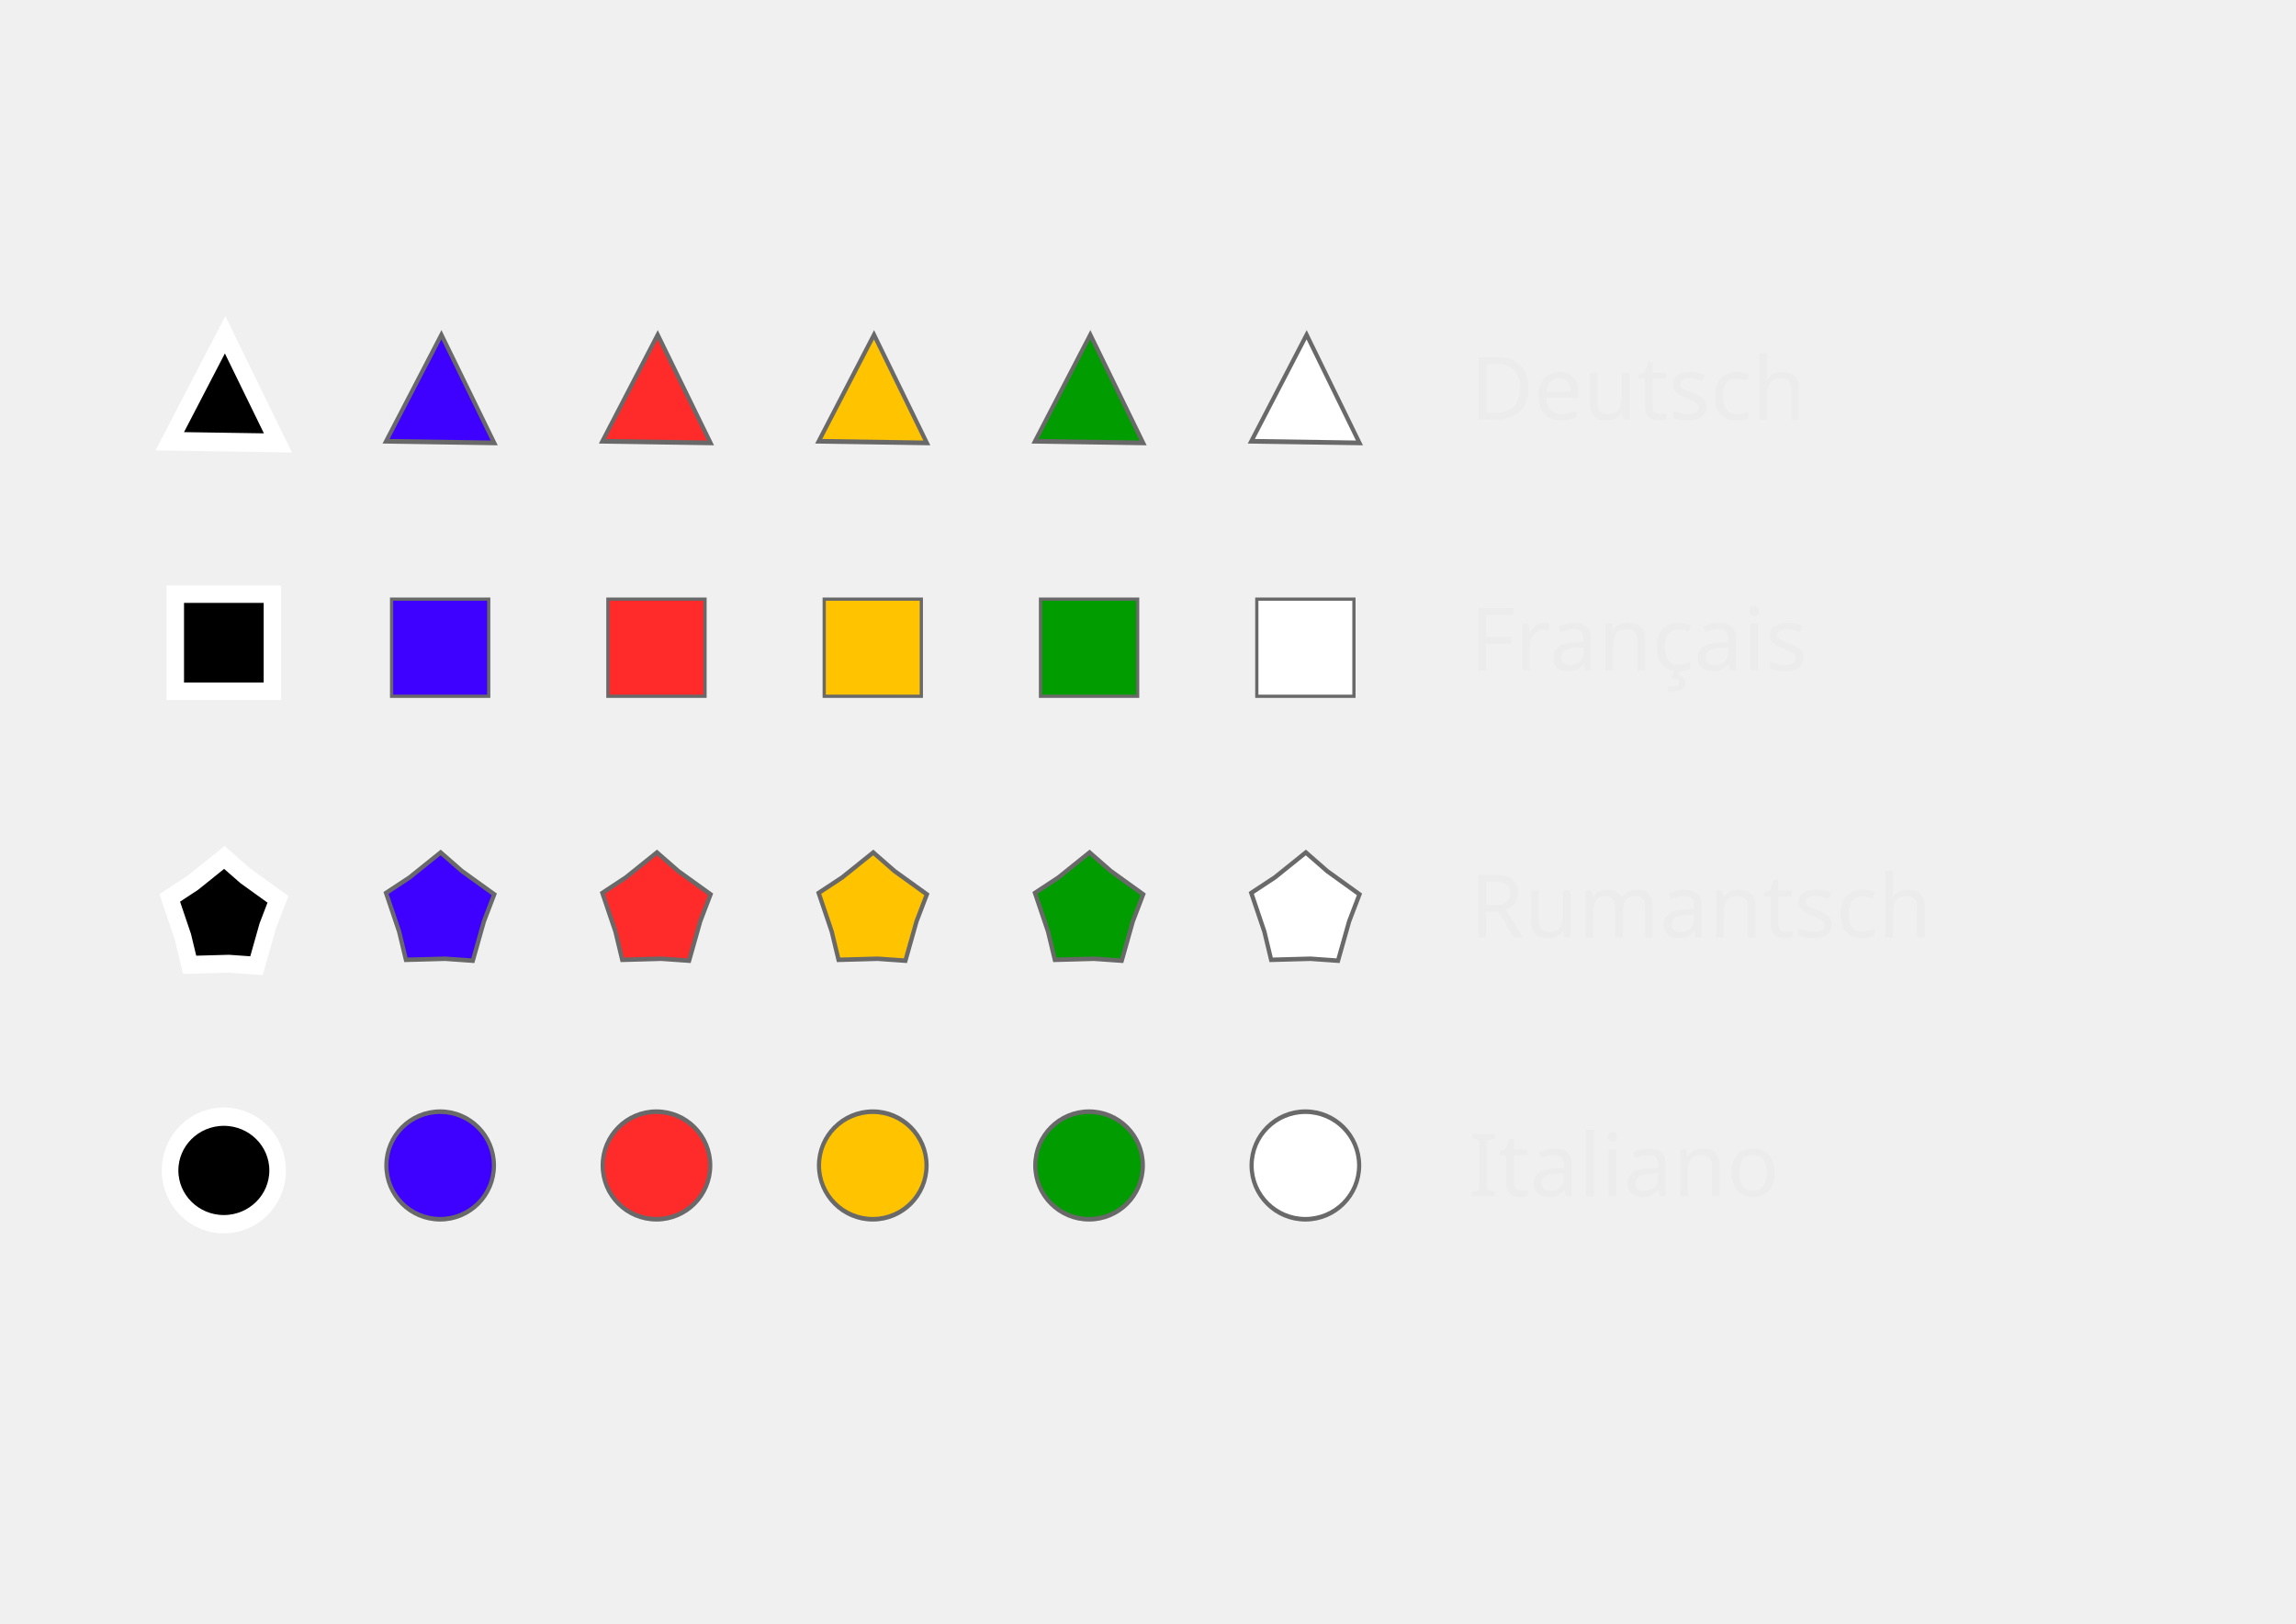
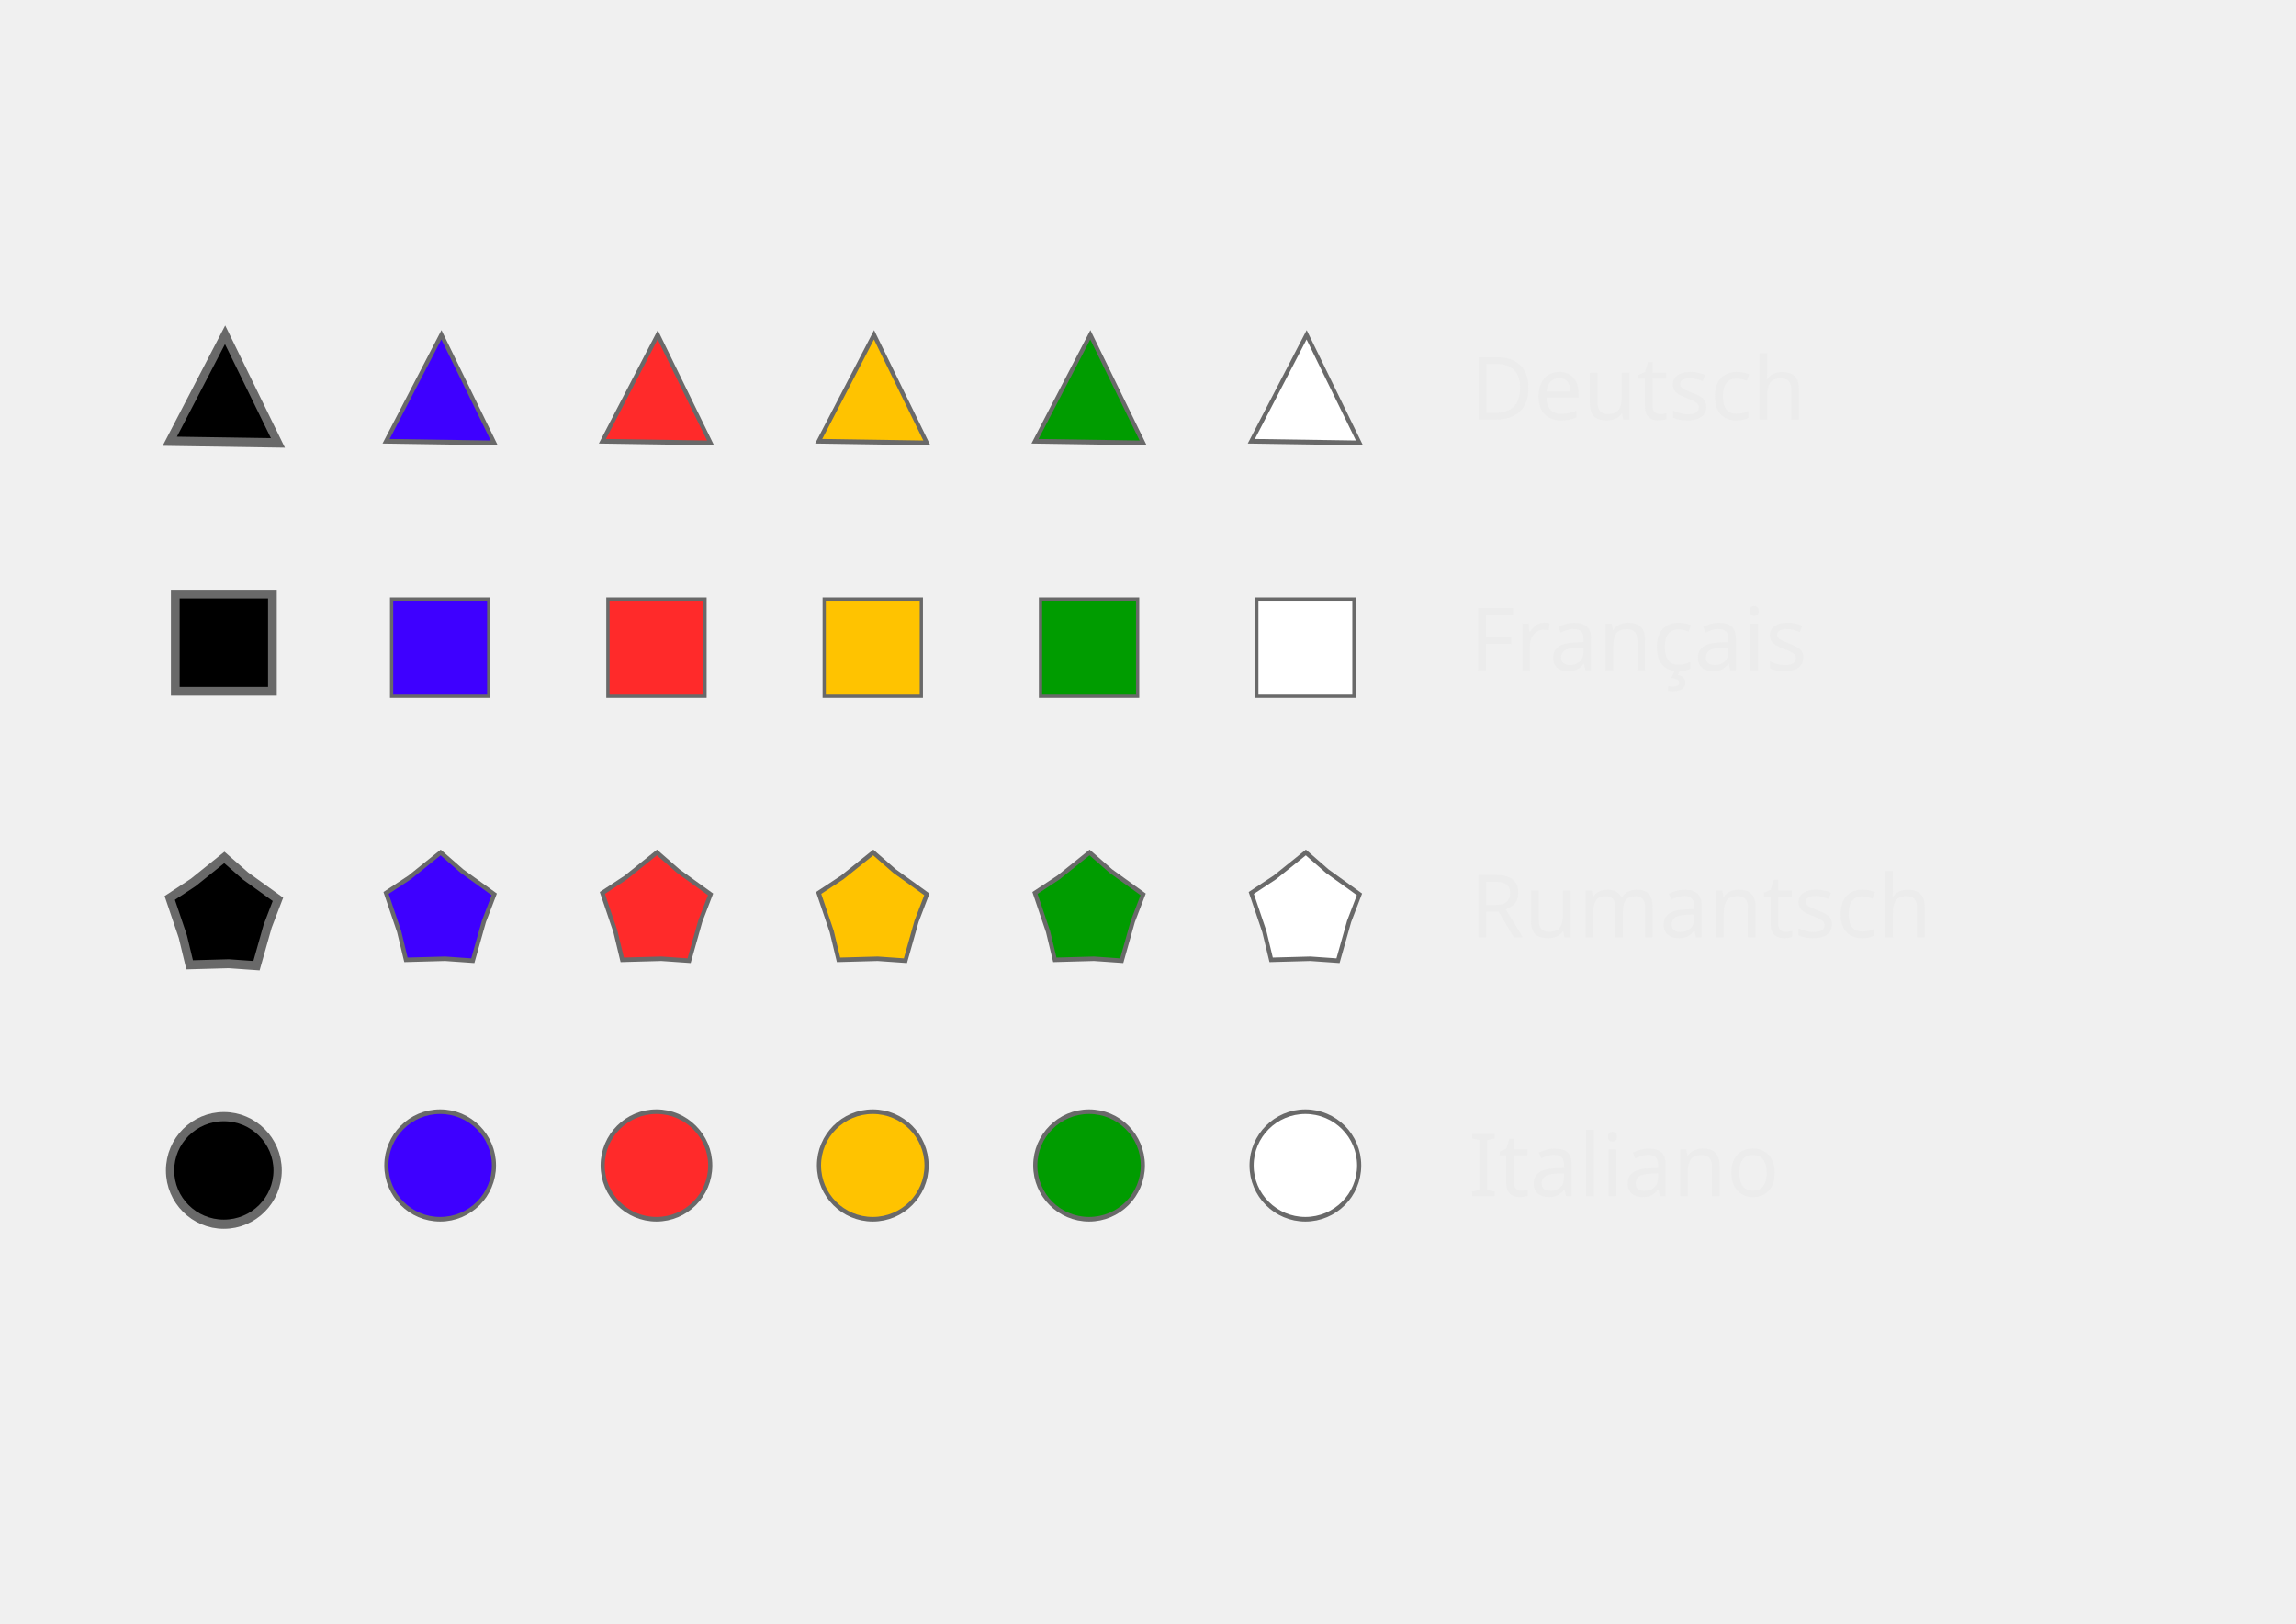
<svg xmlns="http://www.w3.org/2000/svg" width="1052.362" height="744.094" id="svg2" version="1.1">
  <defs id="defs4" />
  <g id="layer1" transform="translate(0,-308.2677)">
    <text xml:space="preserve" style="font-size:40px;font-style:normal;font-weight:normal;line-height:125%;letter-spacing:0px;word-spacing:0px;fill:#ececec;fill-opacity:1;stroke:none;font-family:Sans" x="673.773" y="500.539" id="text3993">
      <tspan id="tspan3995" x="673.773" y="500.539">Deutsch</tspan>
    </text>
    <path style="fill:#3e00ff;fill-opacity:1;stroke:#696969;stroke-width:9.118;stroke-miterlimit:4;stroke-opacity:1;stroke-dasharray:none" id="path3767" d="m -717.143,372.362 -241.859,-3.22 123.718,-207.846 z" transform="matrix(0.2049181,0,0,0.2348142,373.4805,423.8021)" />
    <path transform="matrix(0.2049181,0,0,0.2348142,472.6228,423.8021)" d="m -717.143,372.362 -241.859,-3.22 123.718,-207.846 z" id="path3771" style="fill:#ff2a2a;fill-opacity:1;stroke:#696969;stroke-width:9.118;stroke-miterlimit:4;stroke-opacity:1;stroke-dasharray:none" />
    <path style="fill:#ffc300;fill-opacity:1;stroke:#696969;stroke-width:9.118;stroke-miterlimit:4;stroke-opacity:1;stroke-dasharray:none" id="path3773" d="m -717.143,372.362 -241.859,-3.22 123.718,-207.846 z" transform="matrix(0.2049181,0,0,0.2348142,571.765,423.8021)" />
    <path transform="matrix(0.2049181,0,0,0.2348142,670.9073,423.8021)" d="m -717.143,372.362 -241.859,-3.22 123.718,-207.846 z" id="path3775" style="fill:#009c00;fill-opacity:1;stroke:#696969;stroke-width:9.118;stroke-miterlimit:4;stroke-opacity:1;stroke-dasharray:none" />
    <path style="fill:#ffffff;fill-opacity:1;stroke:#696969;stroke-width:9.118;stroke-miterlimit:4;stroke-opacity:1;stroke-dasharray:none" id="path3777" d="m -717.143,372.362 -241.859,-3.22 123.718,-207.846 z" transform="matrix(0.2049181,0,0,0.2348142,770.0495,423.8021)" />
    <rect style="fill:#3e00ff;fill-opacity:1;fill-rule:evenodd;stroke:#696969;stroke-width:1.484;stroke-linecap:butt;stroke-linejoin:miter;stroke-miterlimit:4;stroke-opacity:1;stroke-dasharray:none" id="rect2985" width="44.516" height="44.516" x="179.486" y="582.834" />
    <rect y="582.834" x="278.629" height="44.516" width="44.516" id="rect3755" style="fill:#ff2a2a;fill-rule:evenodd;stroke:#696969;stroke-width:1.484;stroke-linecap:butt;stroke-linejoin:miter;stroke-miterlimit:4;stroke-opacity:1;stroke-dasharray:none" />
    <rect style="fill:#ffc300;fill-opacity:1;fill-rule:evenodd;stroke:#696969;stroke-width:1.484;stroke-linecap:butt;stroke-linejoin:miter;stroke-miterlimit:4;stroke-opacity:1;stroke-dasharray:none" id="rect3757" width="44.516" height="44.516" x="377.771" y="582.834" />
    <rect y="582.834" x="476.913" height="44.516" width="44.516" id="rect3759" style="fill:#009c00;fill-opacity:1;fill-rule:evenodd;stroke:#696969;stroke-width:1.484;stroke-linecap:butt;stroke-linejoin:miter;stroke-miterlimit:4;stroke-opacity:1;stroke-dasharray:none" />
    <rect style="fill:#ffffff;fill-opacity:1;fill-rule:evenodd;stroke:#696969;stroke-width:1.484;stroke-linecap:butt;stroke-linejoin:miter;stroke-miterlimit:4;stroke-opacity:1;stroke-dasharray:none" id="rect3761" width="44.516" height="44.516" x="576.055" y="582.834" />
    <text xml:space="preserve" style="font-size:40px;font-style:normal;font-weight:normal;line-height:125%;letter-spacing:0px;word-spacing:0px;fill:#ececec;fill-opacity:1;stroke:none;font-family:Sans" x="673.578" y="615.493" id="text3997">
      <tspan id="tspan3999" x="673.578" y="615.493">Français</tspan>
    </text>
    <path style="fill:#3e00ff;fill-opacity:1;stroke:#696969;stroke-width:9.871;stroke-miterlimit:4;stroke-opacity:1;stroke-dasharray:none" id="path3763" d="m 14.286,492.362 81.214,-40.353 40.533,49.926 63.475,64.769 -34.957,53.977 -41.985,80.383 -62.137,-16.567 -89.423,-15.09 -3.446,-64.216 -13.282,-89.709 z" transform="matrix(0.1942845,-0.03987804,0.0380787,0.2034651,166.2011,610.7703)" />
    <path transform="matrix(0.1942845,-0.03987804,0.0380787,0.2034651,265.3433,610.7703)" d="m 14.286,492.362 81.214,-40.353 40.533,49.926 63.475,64.769 -34.957,53.977 -41.985,80.383 -62.137,-16.567 -89.423,-15.09 -3.446,-64.216 -13.282,-89.709 z" id="path3779" style="fill:#ff2a2a;fill-opacity:1;stroke:#696969;stroke-width:9.871;stroke-miterlimit:4;stroke-opacity:1;stroke-dasharray:none" />
    <path style="fill:#ffc300;fill-opacity:1;stroke:#696969;stroke-width:9.871;stroke-miterlimit:4;stroke-opacity:1;stroke-dasharray:none" id="path3781" d="m 14.286,492.362 81.214,-40.353 40.533,49.926 63.475,64.769 -34.957,53.977 -41.985,80.383 -62.137,-16.567 -89.423,-15.09 -3.446,-64.216 -13.282,-89.709 z" transform="matrix(0.1942845,-0.03987804,0.0380787,0.2034651,364.4856,610.7703)" />
    <path transform="matrix(0.1942845,-0.03987804,0.0380787,0.2034651,463.6279,610.7703)" d="m 14.286,492.362 81.214,-40.353 40.533,49.926 63.475,64.769 -34.957,53.977 -41.985,80.383 -62.137,-16.567 -89.423,-15.09 -3.446,-64.216 -13.282,-89.709 z" id="path3783" style="fill:#009c00;fill-opacity:1;stroke:#696969;stroke-width:9.871;stroke-miterlimit:4;stroke-opacity:1;stroke-dasharray:none" />
    <path style="fill:#ffffff;fill-opacity:1;stroke:#696969;stroke-width:9.871;stroke-miterlimit:4;stroke-opacity:1;stroke-dasharray:none" id="path3785" d="m 14.286,492.362 81.214,-40.353 40.533,49.926 63.475,64.769 -34.957,53.977 -41.985,80.383 -62.137,-16.567 -89.423,-15.09 -3.446,-64.216 -13.282,-89.709 z" transform="matrix(0.1942845,-0.03987804,0.0380787,0.2034651,562.7701,610.7703)" />
    <text xml:space="preserve" style="font-size:40px;font-style:normal;font-weight:normal;line-height:125%;letter-spacing:0px;word-spacing:0px;fill:#ececec;fill-opacity:1;stroke:none;font-family:Sans" x="673.714" y="737.809" id="text4001">
      <tspan id="tspan4003" x="673.714" y="737.809">Rumantsch</tspan>
    </text>
    <path style="fill:#3e00ff;fill-opacity:1;stroke:#696969;stroke-width:5.73;stroke-miterlimit:4;stroke-opacity:1;stroke-dasharray:none" id="path3769" d="m -654.286,533.791 c 0,37.082 -33.259,67.143 -74.286,67.143 -41.027,0 -74.286,-30.061 -74.286,-67.143 0,-37.082 33.259,-67.143 74.286,-67.143 41.027,0 74.286,30.061 74.286,67.143 z" transform="matrix(0.3318398,0,0,0.3671419,443.5133,646.3853)" />
    <path transform="matrix(0.3318398,0,0,0.3671419,542.6556,646.3853)" d="m -654.286,533.791 c 0,37.082 -33.259,67.143 -74.286,67.143 -41.027,0 -74.286,-30.061 -74.286,-67.143 0,-37.082 33.259,-67.143 74.286,-67.143 41.027,0 74.286,30.061 74.286,67.143 z" id="path3787" style="fill:#ff2a2a;fill-opacity:1;stroke:#696969;stroke-width:5.73;stroke-miterlimit:4;stroke-opacity:1;stroke-dasharray:none" />
    <path style="fill:#ffc300;fill-opacity:1;stroke:#696969;stroke-width:5.73;stroke-miterlimit:4;stroke-opacity:1;stroke-dasharray:none" id="path3789" d="m -654.286,533.791 c 0,37.082 -33.259,67.143 -74.286,67.143 -41.027,0 -74.286,-30.061 -74.286,-67.143 0,-37.082 33.259,-67.143 74.286,-67.143 41.027,0 74.286,30.061 74.286,67.143 z" transform="matrix(0.3318398,0,0,0.3671419,641.7978,646.3853)" />
    <path transform="matrix(0.3318398,0,0,0.3671419,740.9401,646.3853)" d="m -654.286,533.791 c 0,37.082 -33.259,67.143 -74.286,67.143 -41.027,0 -74.286,-30.061 -74.286,-67.143 0,-37.082 33.259,-67.143 74.286,-67.143 41.027,0 74.286,30.061 74.286,67.143 z" id="path3791" style="fill:#009c00;fill-opacity:1;stroke:#696969;stroke-width:5.73;stroke-miterlimit:4;stroke-opacity:1;stroke-dasharray:none" />
    <path style="fill:#ffffff;fill-opacity:1;stroke:#696969;stroke-width:5.73;stroke-miterlimit:4;stroke-opacity:1;stroke-dasharray:none;marker-start:none" id="path3793" d="m -654.286,533.791 c 0,37.082 -33.259,67.143 -74.286,67.143 -41.027,0 -74.286,-30.061 -74.286,-67.143 0,-37.082 33.259,-67.143 74.286,-67.143 41.027,0 74.286,30.061 74.286,67.143 z" transform="matrix(0.3318398,0,0,0.3671419,840.0823,646.3853)" />
    <text xml:space="preserve" style="font-size:40px;font-style:normal;font-weight:normal;line-height:125%;letter-spacing:0px;word-spacing:0px;fill:#ececec;fill-opacity:1;stroke:none;font-family:Sans" x="673.128" y="856.444" id="text4005">
      <tspan x="673.128" y="856.444" id="tspan4009">Italiano</tspan>
    </text>
    <rect style="fill:none;fill-rule:evenodd;stroke:none;stroke-width:1px;stroke-linecap:butt;stroke-linejoin:miter;stroke-opacity:1" id="rect3018" width="839.592" height="536.406" x="103.006" y="85.248" transform="translate(0,308.2677)" />
-     <path transform="matrix(0.2049181,0,0,0.2348142,274.3383,423.8021)" d="m -717.143,372.362 -241.859,-3.22 123.718,-207.846 z" id="path3084" style="fill:#000000;fill-opacity:1;stroke:#ffffff;stroke-width:36.47;stroke-miterlimit:4;stroke-opacity:1;stroke-dasharray:none" />
-     <rect y="580.554" x="80.344" height="44.516" width="44.516" id="rect3086" style="fill:#000000;fill-opacity:1;fill-rule:evenodd;stroke:#ffffff;stroke-width:8;stroke-linecap:butt;stroke-linejoin:miter;stroke-miterlimit:4;stroke-opacity:1;stroke-dasharray:none" />
-     <path transform="matrix(0.1942845,-0.03987804,0.0380787,0.2034651,67.05884,613.0511)" d="m 14.286,492.362 81.214,-40.353 40.533,49.926 63.475,64.769 -34.957,53.977 -41.985,80.383 -62.137,-16.567 -89.423,-15.09 -3.446,-64.216 -13.282,-89.709 z" id="path3088" style="fill:#000000;fill-opacity:1;stroke:#ffffff;stroke-width:39.486;stroke-miterlimit:4;stroke-opacity:1;stroke-dasharray:none" />
-     <path transform="matrix(0.3318398,0,0,0.3671419,344.3711,648.6661)" d="m -654.286,533.791 c 0,37.082 -33.259,67.143 -74.286,67.143 -41.027,0 -74.286,-30.061 -74.286,-67.143 0,-37.082 33.259,-67.143 74.286,-67.143 41.027,0 74.286,30.061 74.286,67.143 z" id="path3090" style="fill:#000000;fill-opacity:1;stroke:#ffffff;stroke-width:22.92;stroke-miterlimit:4;stroke-opacity:1;stroke-dasharray:none" />
+     <path transform="matrix(0.2049181,0,0,0.2348142,274.3383,423.8021)" d="m -717.143,372.362 -241.859,-3.22 123.718,-207.846 z" id="path3084" style="fill:#000000;fill-opacity:1;stroke:#696969;stroke-width:18.235;stroke-miterlimit:4;stroke-opacity:1;stroke-dasharray:none" />
+     <rect y="580.554" x="80.344" height="44.516" width="44.516" id="rect3086" style="fill:#000000;fill-opacity:1;fill-rule:evenodd;stroke:#696969;stroke-width:4;stroke-linecap:butt;stroke-linejoin:miter;stroke-miterlimit:4;stroke-opacity:1;stroke-dasharray:none" />
+     <path transform="matrix(0.1942845,-0.03987804,0.0380787,0.2034651,67.05884,613.0511)" d="m 14.286,492.362 81.214,-40.353 40.533,49.926 63.475,64.769 -34.957,53.977 -41.985,80.383 -62.137,-16.567 -89.423,-15.09 -3.446,-64.216 -13.282,-89.709 z" id="path3088" style="fill:#000000;fill-opacity:1;stroke:#696969;stroke-width:19.743;stroke-miterlimit:4;stroke-opacity:1;stroke-dasharray:none" />
+     <path transform="matrix(0.3318398,0,0,0.3671419,344.3711,648.6661)" d="m -654.286,533.791 c 0,37.082 -33.259,67.143 -74.286,67.143 -41.027,0 -74.286,-30.061 -74.286,-67.143 0,-37.082 33.259,-67.143 74.286,-67.143 41.027,0 74.286,30.061 74.286,67.143 z" id="path3090" style="fill:#000000;fill-opacity:1;stroke:#696969;stroke-width:11.46;stroke-miterlimit:4;stroke-opacity:1;stroke-dasharray:none" />
    <rect style="fill:none;stroke:none;stroke-opacity:1" id="rect3860" width="940.245" height="585.436" x="17.74" y="81.246" transform="translate(0,308.2677)" />
  </g>
</svg>
